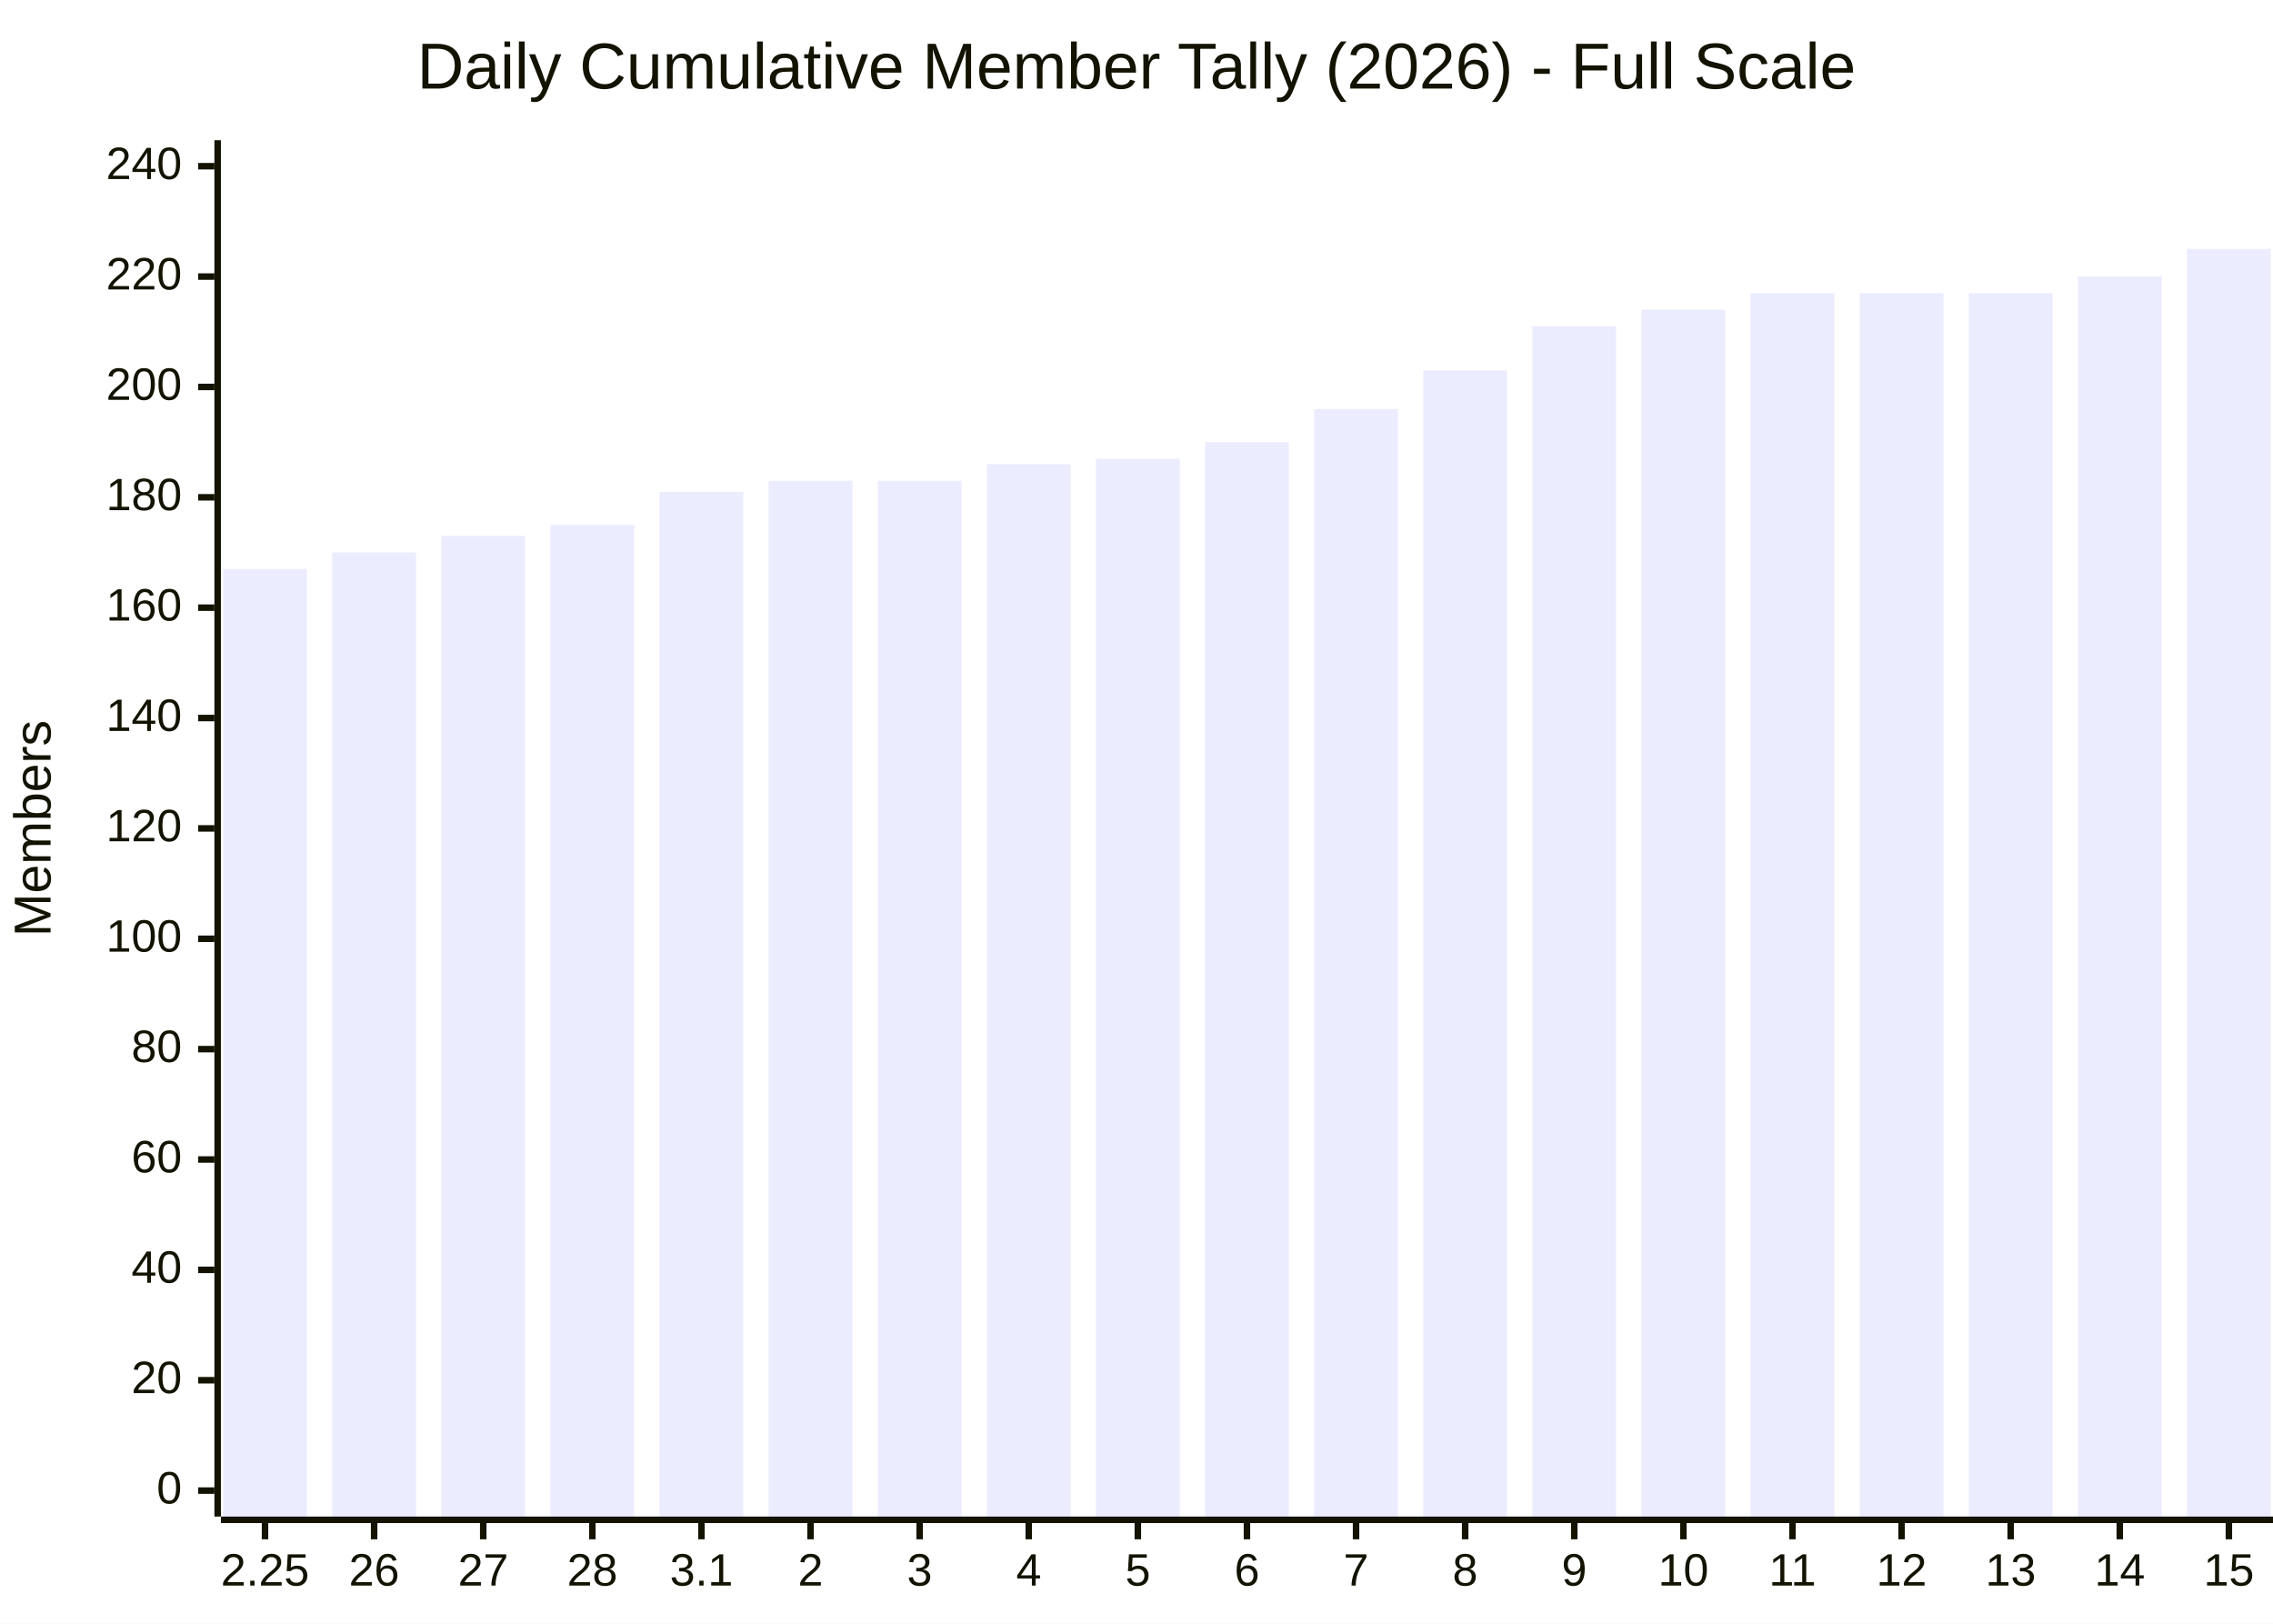
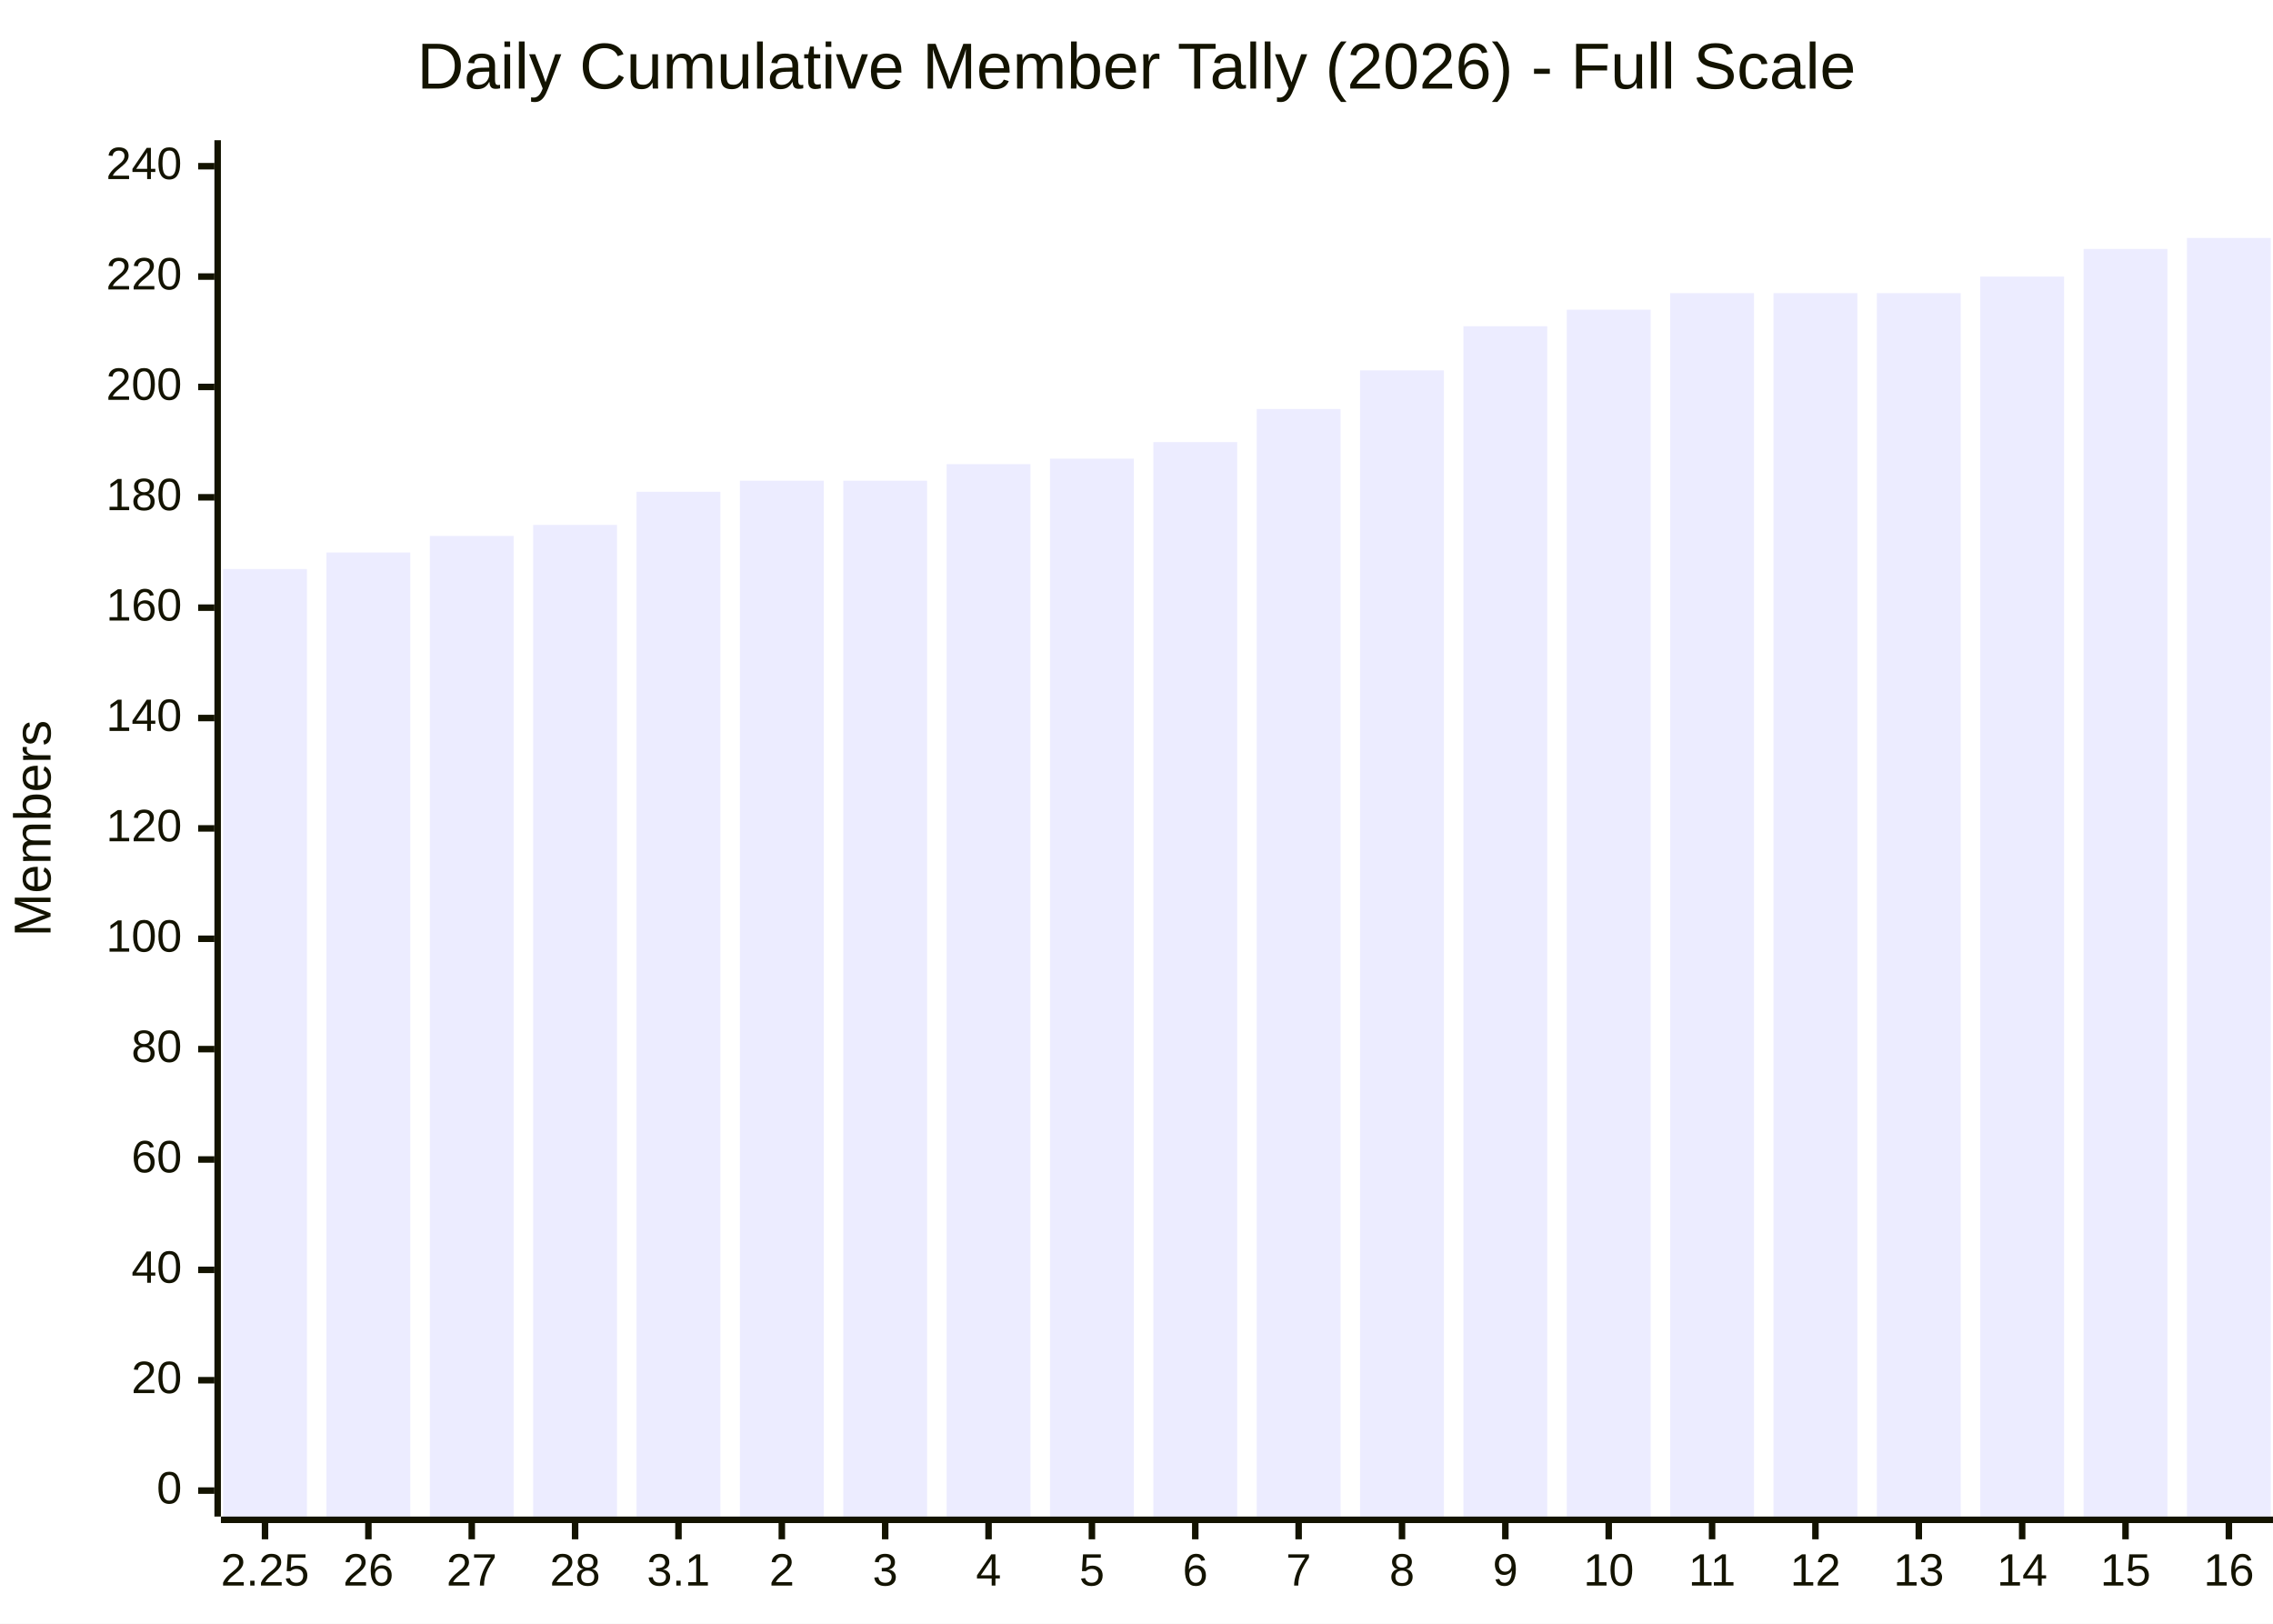
<svg xmlns="http://www.w3.org/2000/svg" id="my-svg" width="100%" style="max-width: 700px; background-color: white;" viewBox="0 0 700 500" role="graphics-document document" aria-roledescription="xychart">
  <style>#my-svg{font-family:"trebuchet ms",verdana,arial,sans-serif;font-size:16px;fill:#333;}@keyframes edge-animation-frame{from{stroke-dashoffset:0;}}@keyframes dash{to{stroke-dashoffset:0;}}#my-svg .edge-animation-slow{stroke-dasharray:9,5!important;stroke-dashoffset:900;animation:dash 50s linear infinite;stroke-linecap:round;}#my-svg .edge-animation-fast{stroke-dasharray:9,5!important;stroke-dashoffset:900;animation:dash 20s linear infinite;stroke-linecap:round;}#my-svg .error-icon{fill:#552222;}#my-svg .error-text{fill:#552222;stroke:#552222;}#my-svg .edge-thickness-normal{stroke-width:1px;}#my-svg .edge-thickness-thick{stroke-width:3.5px;}#my-svg .edge-pattern-solid{stroke-dasharray:0;}#my-svg .edge-thickness-invisible{stroke-width:0;fill:none;}#my-svg .edge-pattern-dashed{stroke-dasharray:3;}#my-svg .edge-pattern-dotted{stroke-dasharray:2;}#my-svg .marker{fill:#333333;stroke:#333333;}#my-svg .marker.cross{stroke:#333333;}#my-svg svg{font-family:"trebuchet ms",verdana,arial,sans-serif;font-size:16px;}#my-svg p{margin:0;}#my-svg :root{--mermaid-font-family:"trebuchet ms",verdana,arial,sans-serif;}</style>
  <g />
  <g class="main">
    <rect width="700" height="500" class="background" fill="white" />
    <g class="chart-title">
      <text x="0" y="0" fill="#131300" font-size="20" dominant-baseline="middle" text-anchor="middle" transform="translate(350, 21.58984) rotate(0)">Daily Cumulative Member Tally (2026) - Full Scale</text>
    </g>
    <g class="plot">
      <g class="bar-plot-0">
        <rect x="68.711" y="175.225" width="25.813" height="291.775" fill="#ECECFF" stroke="#ECECFF" stroke-width="0" />
-         <rect x="102.31" y="170.127" width="25.813" height="296.873" fill="#ECECFF" stroke="#ECECFF" stroke-width="0" />
-         <rect x="135.91" y="165.03" width="25.813" height="301.97" fill="#ECECFF" stroke="#ECECFF" stroke-width="0" />
-         <rect x="169.51" y="161.631" width="25.813" height="305.369" fill="#ECECFF" stroke="#ECECFF" stroke-width="0" />
-         <rect x="203.11" y="151.436" width="25.813" height="315.564" fill="#ECECFF" stroke="#ECECFF" stroke-width="0" />
-         <rect x="236.71" y="148.037" width="25.813" height="318.963" fill="#ECECFF" stroke="#ECECFF" stroke-width="0" />
-         <rect x="270.31" y="148.037" width="25.813" height="318.963" fill="#ECECFF" stroke="#ECECFF" stroke-width="0" />
-         <rect x="303.909" y="142.939" width="25.813" height="324.061" fill="#ECECFF" stroke="#ECECFF" stroke-width="0" />
-         <rect x="337.509" y="141.24" width="25.813" height="325.76" fill="#ECECFF" stroke="#ECECFF" stroke-width="0" />
-         <rect x="371.109" y="136.142" width="25.813" height="330.858" fill="#ECECFF" stroke="#ECECFF" stroke-width="0" />
-         <rect x="404.709" y="125.947" width="25.813" height="341.053" fill="#ECECFF" stroke="#ECECFF" stroke-width="0" />
-         <rect x="438.309" y="114.052" width="25.813" height="352.948" fill="#ECECFF" stroke="#ECECFF" stroke-width="0" />
-         <rect x="471.908" y="100.458" width="25.813" height="366.542" fill="#ECECFF" stroke="#ECECFF" stroke-width="0" />
-         <rect x="505.508" y="95.36" width="25.813" height="371.64" fill="#ECECFF" stroke="#ECECFF" stroke-width="0" />
-         <rect x="539.108" y="90.262" width="25.813" height="376.738" fill="#ECECFF" stroke="#ECECFF" stroke-width="0" />
-         <rect x="572.708" y="90.262" width="25.813" height="376.738" fill="#ECECFF" stroke="#ECECFF" stroke-width="0" />
-         <rect x="606.308" y="90.262" width="25.813" height="376.738" fill="#ECECFF" stroke="#ECECFF" stroke-width="0" />
-         <rect x="639.908" y="85.165" width="25.813" height="381.835" fill="#ECECFF" stroke="#ECECFF" stroke-width="0" />
-         <rect x="673.507" y="76.668" width="25.813" height="390.332" fill="#ECECFF" stroke="#ECECFF" stroke-width="0" />
+         <rect x="100.542" y="170.127" width="25.813" height="296.873" fill="#ECECFF" stroke="#ECECFF" stroke-width="0" />
+         <rect x="132.373" y="165.03" width="25.813" height="301.97" fill="#ECECFF" stroke="#ECECFF" stroke-width="0" />
+         <rect x="164.205" y="161.631" width="25.813" height="305.369" fill="#ECECFF" stroke="#ECECFF" stroke-width="0" />
+         <rect x="196.036" y="151.436" width="25.813" height="315.564" fill="#ECECFF" stroke="#ECECFF" stroke-width="0" />
+         <rect x="227.868" y="148.037" width="25.813" height="318.963" fill="#ECECFF" stroke="#ECECFF" stroke-width="0" />
+         <rect x="259.699" y="148.037" width="25.813" height="318.963" fill="#ECECFF" stroke="#ECECFF" stroke-width="0" />
+         <rect x="291.53" y="142.939" width="25.813" height="324.061" fill="#ECECFF" stroke="#ECECFF" stroke-width="0" />
+         <rect x="323.362" y="141.24" width="25.813" height="325.76" fill="#ECECFF" stroke="#ECECFF" stroke-width="0" />
+         <rect x="355.193" y="136.142" width="25.813" height="330.858" fill="#ECECFF" stroke="#ECECFF" stroke-width="0" />
+         <rect x="387.025" y="125.947" width="25.813" height="341.053" fill="#ECECFF" stroke="#ECECFF" stroke-width="0" />
+         <rect x="418.856" y="114.052" width="25.813" height="352.948" fill="#ECECFF" stroke="#ECECFF" stroke-width="0" />
+         <rect x="450.688" y="100.458" width="25.813" height="366.542" fill="#ECECFF" stroke="#ECECFF" stroke-width="0" />
+         <rect x="482.519" y="95.36" width="25.813" height="371.64" fill="#ECECFF" stroke="#ECECFF" stroke-width="0" />
+         <rect x="514.35" y="90.262" width="25.813" height="376.738" fill="#ECECFF" stroke="#ECECFF" stroke-width="0" />
+         <rect x="546.182" y="90.262" width="25.813" height="376.738" fill="#ECECFF" stroke="#ECECFF" stroke-width="0" />
+         <rect x="578.013" y="90.262" width="25.813" height="376.738" fill="#ECECFF" stroke="#ECECFF" stroke-width="0" />
+         <rect x="609.845" y="85.165" width="25.813" height="381.835" fill="#ECECFF" stroke="#ECECFF" stroke-width="0" />
+         <rect x="641.676" y="76.668" width="25.813" height="390.332" fill="#ECECFF" stroke="#ECECFF" stroke-width="0" />
+         <rect x="673.507" y="73.27" width="25.813" height="393.73" fill="#ECECFF" stroke="#ECECFF" stroke-width="0" />
      </g>
    </g>
    <g class="bottom-axis">
      <g class="axis-line">
        <path d="M 68.031,468 L 700,468" fill="none" stroke="#131300" stroke-width="2" />
      </g>
      <g class="label">
        <text x="0" y="0" fill="#131300" font-size="14" dominant-baseline="text-before-edge" text-anchor="middle" transform="translate(81.61719, 479) rotate(0)">2.25</text>
-         <text x="0" y="0" fill="#131300" font-size="14" dominant-baseline="text-before-edge" text-anchor="middle" transform="translate(115.217, 479) rotate(0)">26</text>
-         <text x="0" y="0" fill="#131300" font-size="14" dominant-baseline="text-before-edge" text-anchor="middle" transform="translate(148.8168, 479) rotate(0)">27</text>
-         <text x="0" y="0" fill="#131300" font-size="14" dominant-baseline="text-before-edge" text-anchor="middle" transform="translate(182.4167, 479) rotate(0)">28</text>
-         <text x="0" y="0" fill="#131300" font-size="14" dominant-baseline="text-before-edge" text-anchor="middle" transform="translate(216.0165, 479) rotate(0)">3.1</text>
-         <text x="0" y="0" fill="#131300" font-size="14" dominant-baseline="text-before-edge" text-anchor="middle" transform="translate(249.6163, 479) rotate(0)">2</text>
-         <text x="0" y="0" fill="#131300" font-size="14" dominant-baseline="text-before-edge" text-anchor="middle" transform="translate(283.2161, 479) rotate(0)">3</text>
-         <text x="0" y="0" fill="#131300" font-size="14" dominant-baseline="text-before-edge" text-anchor="middle" transform="translate(316.816, 479) rotate(0)">4</text>
-         <text x="0" y="0" fill="#131300" font-size="14" dominant-baseline="text-before-edge" text-anchor="middle" transform="translate(350.4158, 479) rotate(0)">5</text>
-         <text x="0" y="0" fill="#131300" font-size="14" dominant-baseline="text-before-edge" text-anchor="middle" transform="translate(384.0156, 479) rotate(0)">6</text>
-         <text x="0" y="0" fill="#131300" font-size="14" dominant-baseline="text-before-edge" text-anchor="middle" transform="translate(417.6155, 479) rotate(0)">7</text>
-         <text x="0" y="0" fill="#131300" font-size="14" dominant-baseline="text-before-edge" text-anchor="middle" transform="translate(451.2153, 479) rotate(0)">8</text>
-         <text x="0" y="0" fill="#131300" font-size="14" dominant-baseline="text-before-edge" text-anchor="middle" transform="translate(484.8151, 479) rotate(0)">9</text>
-         <text x="0" y="0" fill="#131300" font-size="14" dominant-baseline="text-before-edge" text-anchor="middle" transform="translate(518.4149, 479) rotate(0)">10</text>
-         <text x="0" y="0" fill="#131300" font-size="14" dominant-baseline="text-before-edge" text-anchor="middle" transform="translate(552.0148, 479) rotate(0)">11</text>
-         <text x="0" y="0" fill="#131300" font-size="14" dominant-baseline="text-before-edge" text-anchor="middle" transform="translate(585.6146, 479) rotate(0)">12</text>
-         <text x="0" y="0" fill="#131300" font-size="14" dominant-baseline="text-before-edge" text-anchor="middle" transform="translate(619.2144, 479) rotate(0)">13</text>
-         <text x="0" y="0" fill="#131300" font-size="14" dominant-baseline="text-before-edge" text-anchor="middle" transform="translate(652.8142, 479) rotate(0)">14</text>
-         <text x="0" y="0" fill="#131300" font-size="14" dominant-baseline="text-before-edge" text-anchor="middle" transform="translate(686.4141, 479) rotate(0)">15</text>
+         <text x="0" y="0" fill="#131300" font-size="14" dominant-baseline="text-before-edge" text-anchor="middle" transform="translate(113.4486, 479) rotate(0)">26</text>
+         <text x="0" y="0" fill="#131300" font-size="14" dominant-baseline="text-before-edge" text-anchor="middle" transform="translate(145.28, 479) rotate(0)">27</text>
+         <text x="0" y="0" fill="#131300" font-size="14" dominant-baseline="text-before-edge" text-anchor="middle" transform="translate(177.1114, 479) rotate(0)">28</text>
+         <text x="0" y="0" fill="#131300" font-size="14" dominant-baseline="text-before-edge" text-anchor="middle" transform="translate(208.9428, 479) rotate(0)">3.1</text>
+         <text x="0" y="0" fill="#131300" font-size="14" dominant-baseline="text-before-edge" text-anchor="middle" transform="translate(240.7743, 479) rotate(0)">2</text>
+         <text x="0" y="0" fill="#131300" font-size="14" dominant-baseline="text-before-edge" text-anchor="middle" transform="translate(272.6057, 479) rotate(0)">3</text>
+         <text x="0" y="0" fill="#131300" font-size="14" dominant-baseline="text-before-edge" text-anchor="middle" transform="translate(304.4371, 479) rotate(0)">4</text>
+         <text x="0" y="0" fill="#131300" font-size="14" dominant-baseline="text-before-edge" text-anchor="middle" transform="translate(336.2685, 479) rotate(0)">5</text>
+         <text x="0" y="0" fill="#131300" font-size="14" dominant-baseline="text-before-edge" text-anchor="middle" transform="translate(368.0999, 479) rotate(0)">6</text>
+         <text x="0" y="0" fill="#131300" font-size="14" dominant-baseline="text-before-edge" text-anchor="middle" transform="translate(399.9313, 479) rotate(0)">7</text>
+         <text x="0" y="0" fill="#131300" font-size="14" dominant-baseline="text-before-edge" text-anchor="middle" transform="translate(431.7627, 479) rotate(0)">8</text>
+         <text x="0" y="0" fill="#131300" font-size="14" dominant-baseline="text-before-edge" text-anchor="middle" transform="translate(463.5942, 479) rotate(0)">9</text>
+         <text x="0" y="0" fill="#131300" font-size="14" dominant-baseline="text-before-edge" text-anchor="middle" transform="translate(495.4256, 479) rotate(0)">10</text>
+         <text x="0" y="0" fill="#131300" font-size="14" dominant-baseline="text-before-edge" text-anchor="middle" transform="translate(527.257, 479) rotate(0)">11</text>
+         <text x="0" y="0" fill="#131300" font-size="14" dominant-baseline="text-before-edge" text-anchor="middle" transform="translate(559.0884, 479) rotate(0)">12</text>
+         <text x="0" y="0" fill="#131300" font-size="14" dominant-baseline="text-before-edge" text-anchor="middle" transform="translate(590.9198, 479) rotate(0)">13</text>
+         <text x="0" y="0" fill="#131300" font-size="14" dominant-baseline="text-before-edge" text-anchor="middle" transform="translate(622.7512, 479) rotate(0)">14</text>
+         <text x="0" y="0" fill="#131300" font-size="14" dominant-baseline="text-before-edge" text-anchor="middle" transform="translate(654.5826, 479) rotate(0)">15</text>
+         <text x="0" y="0" fill="#131300" font-size="14" dominant-baseline="text-before-edge" text-anchor="middle" transform="translate(686.4141, 479) rotate(0)">16</text>
      </g>
      <g class="ticks">
        <path d="M 81.617,469 L 81.617,474" fill="none" stroke="#131300" stroke-width="2" />
-         <path d="M 115.217,469 L 115.217,474" fill="none" stroke="#131300" stroke-width="2" />
-         <path d="M 148.817,469 L 148.817,474" fill="none" stroke="#131300" stroke-width="2" />
-         <path d="M 182.417,469 L 182.417,474" fill="none" stroke="#131300" stroke-width="2" />
-         <path d="M 216.016,469 L 216.016,474" fill="none" stroke="#131300" stroke-width="2" />
-         <path d="M 249.616,469 L 249.616,474" fill="none" stroke="#131300" stroke-width="2" />
-         <path d="M 283.216,469 L 283.216,474" fill="none" stroke="#131300" stroke-width="2" />
-         <path d="M 316.816,469 L 316.816,474" fill="none" stroke="#131300" stroke-width="2" />
-         <path d="M 350.416,469 L 350.416,474" fill="none" stroke="#131300" stroke-width="2" />
-         <path d="M 384.016,469 L 384.016,474" fill="none" stroke="#131300" stroke-width="2" />
-         <path d="M 417.615,469 L 417.615,474" fill="none" stroke="#131300" stroke-width="2" />
-         <path d="M 451.215,469 L 451.215,474" fill="none" stroke="#131300" stroke-width="2" />
-         <path d="M 484.815,469 L 484.815,474" fill="none" stroke="#131300" stroke-width="2" />
-         <path d="M 518.415,469 L 518.415,474" fill="none" stroke="#131300" stroke-width="2" />
-         <path d="M 552.015,469 L 552.015,474" fill="none" stroke="#131300" stroke-width="2" />
-         <path d="M 585.615,469 L 585.615,474" fill="none" stroke="#131300" stroke-width="2" />
-         <path d="M 619.214,469 L 619.214,474" fill="none" stroke="#131300" stroke-width="2" />
-         <path d="M 652.814,469 L 652.814,474" fill="none" stroke="#131300" stroke-width="2" />
+         <path d="M 113.449,469 L 113.449,474" fill="none" stroke="#131300" stroke-width="2" />
+         <path d="M 145.28,469 L 145.28,474" fill="none" stroke="#131300" stroke-width="2" />
+         <path d="M 177.111,469 L 177.111,474" fill="none" stroke="#131300" stroke-width="2" />
+         <path d="M 208.943,469 L 208.943,474" fill="none" stroke="#131300" stroke-width="2" />
+         <path d="M 240.774,469 L 240.774,474" fill="none" stroke="#131300" stroke-width="2" />
+         <path d="M 272.606,469 L 272.606,474" fill="none" stroke="#131300" stroke-width="2" />
+         <path d="M 304.437,469 L 304.437,474" fill="none" stroke="#131300" stroke-width="2" />
+         <path d="M 336.269,469 L 336.269,474" fill="none" stroke="#131300" stroke-width="2" />
+         <path d="M 368.1,469 L 368.1,474" fill="none" stroke="#131300" stroke-width="2" />
+         <path d="M 399.931,469 L 399.931,474" fill="none" stroke="#131300" stroke-width="2" />
+         <path d="M 431.763,469 L 431.763,474" fill="none" stroke="#131300" stroke-width="2" />
+         <path d="M 463.594,469 L 463.594,474" fill="none" stroke="#131300" stroke-width="2" />
+         <path d="M 495.426,469 L 495.426,474" fill="none" stroke="#131300" stroke-width="2" />
+         <path d="M 527.257,469 L 527.257,474" fill="none" stroke="#131300" stroke-width="2" />
+         <path d="M 559.088,469 L 559.088,474" fill="none" stroke="#131300" stroke-width="2" />
+         <path d="M 590.92,469 L 590.92,474" fill="none" stroke="#131300" stroke-width="2" />
+         <path d="M 622.751,469 L 622.751,474" fill="none" stroke="#131300" stroke-width="2" />
+         <path d="M 654.583,469 L 654.583,474" fill="none" stroke="#131300" stroke-width="2" />
        <path d="M 686.414,469 L 686.414,474" fill="none" stroke="#131300" stroke-width="2" />
      </g>
    </g>
    <g class="left-axis">
      <g class="axisl-line">
        <path d="M 67.031,43.18 L 67.031,467" fill="none" stroke="#131300" stroke-width="2" />
      </g>
      <g class="label">
        <text x="0" y="0" fill="#131300" font-size="14" dominant-baseline="middle" text-anchor="end" transform="translate(56.03125, 51.17969) rotate(0)">240</text>
        <text x="0" y="0" fill="#131300" font-size="14" dominant-baseline="middle" text-anchor="end" transform="translate(56.03125, 85.16471) rotate(0)">220</text>
        <text x="0" y="0" fill="#131300" font-size="14" dominant-baseline="middle" text-anchor="end" transform="translate(56.03125, 119.1497) rotate(0)">200</text>
        <text x="0" y="0" fill="#131300" font-size="14" dominant-baseline="middle" text-anchor="end" transform="translate(56.03125, 153.1348) rotate(0)">180</text>
        <text x="0" y="0" fill="#131300" font-size="14" dominant-baseline="middle" text-anchor="end" transform="translate(56.03125, 187.1198) rotate(0)">160</text>
        <text x="0" y="0" fill="#131300" font-size="14" dominant-baseline="middle" text-anchor="end" transform="translate(56.03125, 221.1048) rotate(0)">140</text>
        <text x="0" y="0" fill="#131300" font-size="14" dominant-baseline="middle" text-anchor="end" transform="translate(56.03125, 255.0898) rotate(0)">120</text>
        <text x="0" y="0" fill="#131300" font-size="14" dominant-baseline="middle" text-anchor="end" transform="translate(56.03125, 289.0749) rotate(0)">100</text>
        <text x="0" y="0" fill="#131300" font-size="14" dominant-baseline="middle" text-anchor="end" transform="translate(56.03125, 323.0599) rotate(0)">80</text>
        <text x="0" y="0" fill="#131300" font-size="14" dominant-baseline="middle" text-anchor="end" transform="translate(56.03125, 357.0449) rotate(0)">60</text>
        <text x="0" y="0" fill="#131300" font-size="14" dominant-baseline="middle" text-anchor="end" transform="translate(56.03125, 391.0299) rotate(0)">40</text>
        <text x="0" y="0" fill="#131300" font-size="14" dominant-baseline="middle" text-anchor="end" transform="translate(56.03125, 425.015) rotate(0)">20</text>
        <text x="0" y="0" fill="#131300" font-size="14" dominant-baseline="middle" text-anchor="end" transform="translate(56.03125, 459) rotate(0)">0</text>
      </g>
      <g class="ticks">
        <path d="M 66.031,51.18 L 61.031,51.18" fill="none" stroke="#131300" stroke-width="2" />
        <path d="M 66.031,85.165 L 61.031,85.165" fill="none" stroke="#131300" stroke-width="2" />
        <path d="M 66.031,119.15 L 61.031,119.15" fill="none" stroke="#131300" stroke-width="2" />
        <path d="M 66.031,153.135 L 61.031,153.135" fill="none" stroke="#131300" stroke-width="2" />
        <path d="M 66.031,187.12 L 61.031,187.12" fill="none" stroke="#131300" stroke-width="2" />
        <path d="M 66.031,221.105 L 61.031,221.105" fill="none" stroke="#131300" stroke-width="2" />
        <path d="M 66.031,255.09 L 61.031,255.09" fill="none" stroke="#131300" stroke-width="2" />
        <path d="M 66.031,289.075 L 61.031,289.075" fill="none" stroke="#131300" stroke-width="2" />
        <path d="M 66.031,323.06 L 61.031,323.06" fill="none" stroke="#131300" stroke-width="2" />
        <path d="M 66.031,357.045 L 61.031,357.045" fill="none" stroke="#131300" stroke-width="2" />
        <path d="M 66.031,391.03 L 61.031,391.03" fill="none" stroke="#131300" stroke-width="2" />
        <path d="M 66.031,425.015 L 61.031,425.015" fill="none" stroke="#131300" stroke-width="2" />
        <path d="M 66.031,459 L 61.031,459" fill="none" stroke="#131300" stroke-width="2" />
      </g>
      <g class="title">
        <text x="0" y="0" fill="#131300" font-size="16" dominant-baseline="text-before-edge" text-anchor="middle" transform="translate(5, 255.0898) rotate(270)">Members</text>
      </g>
    </g>
  </g>
  <g class="mermaid-tmp-group" />
</svg>
